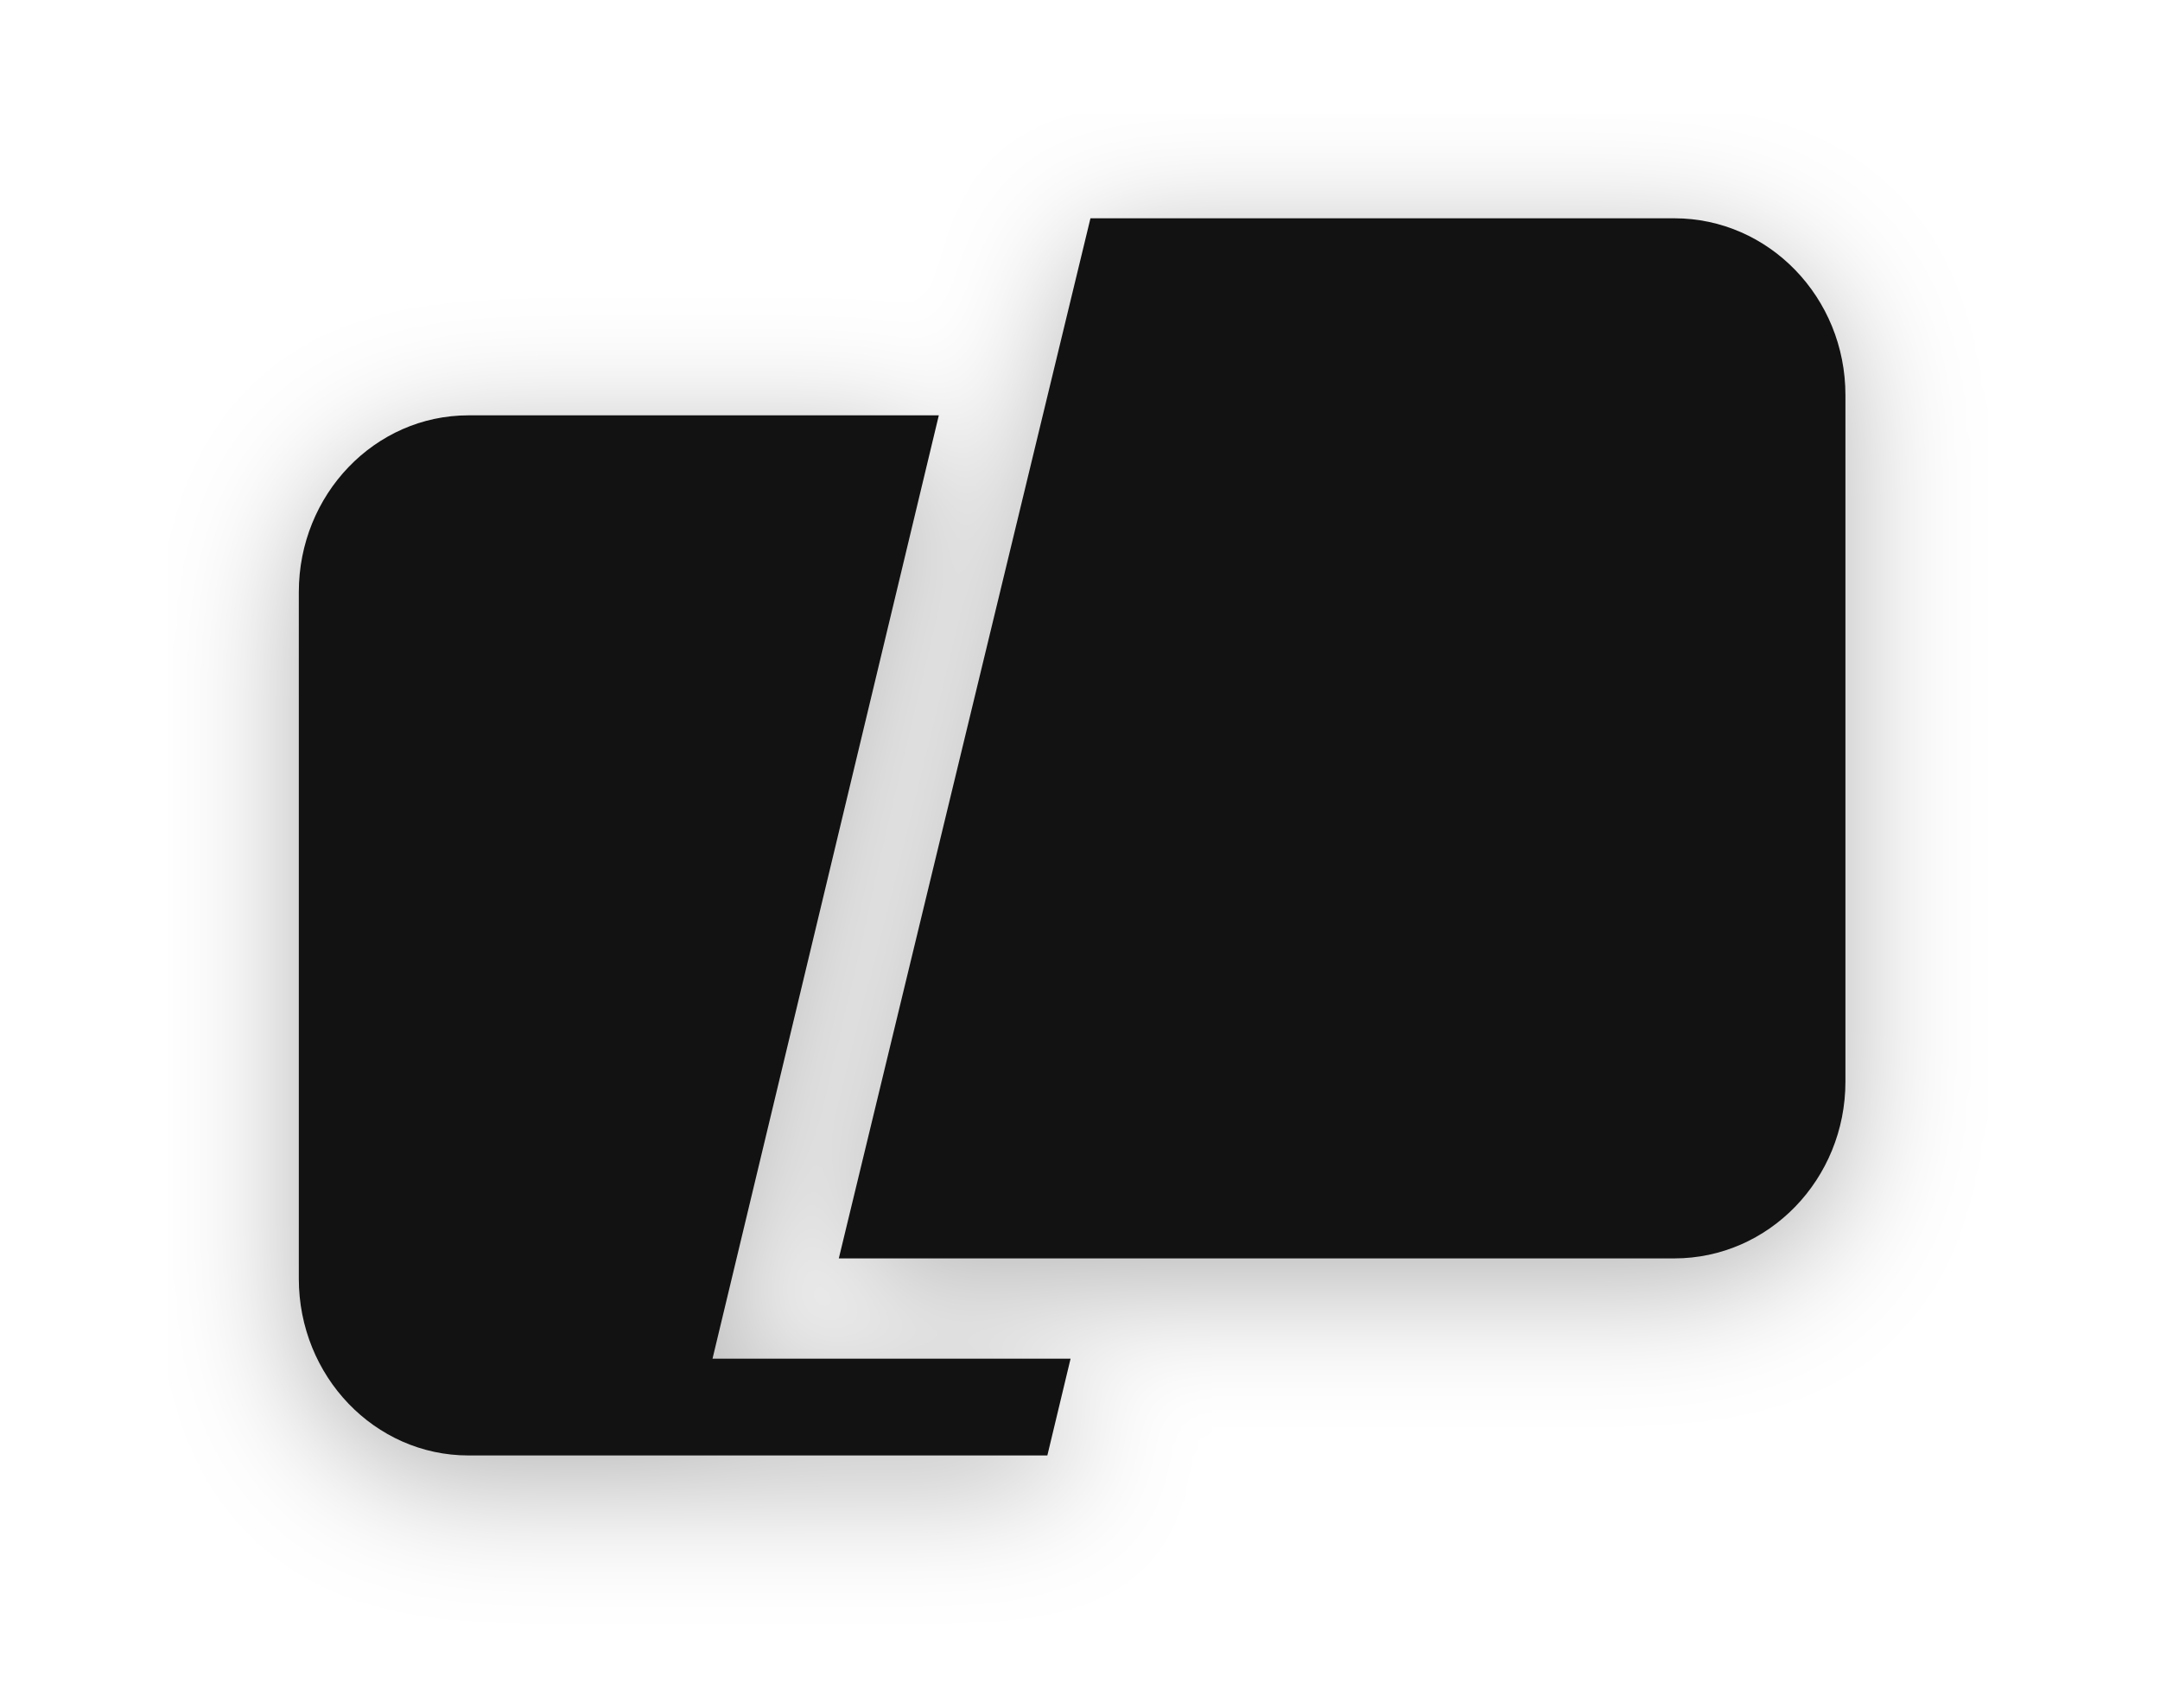
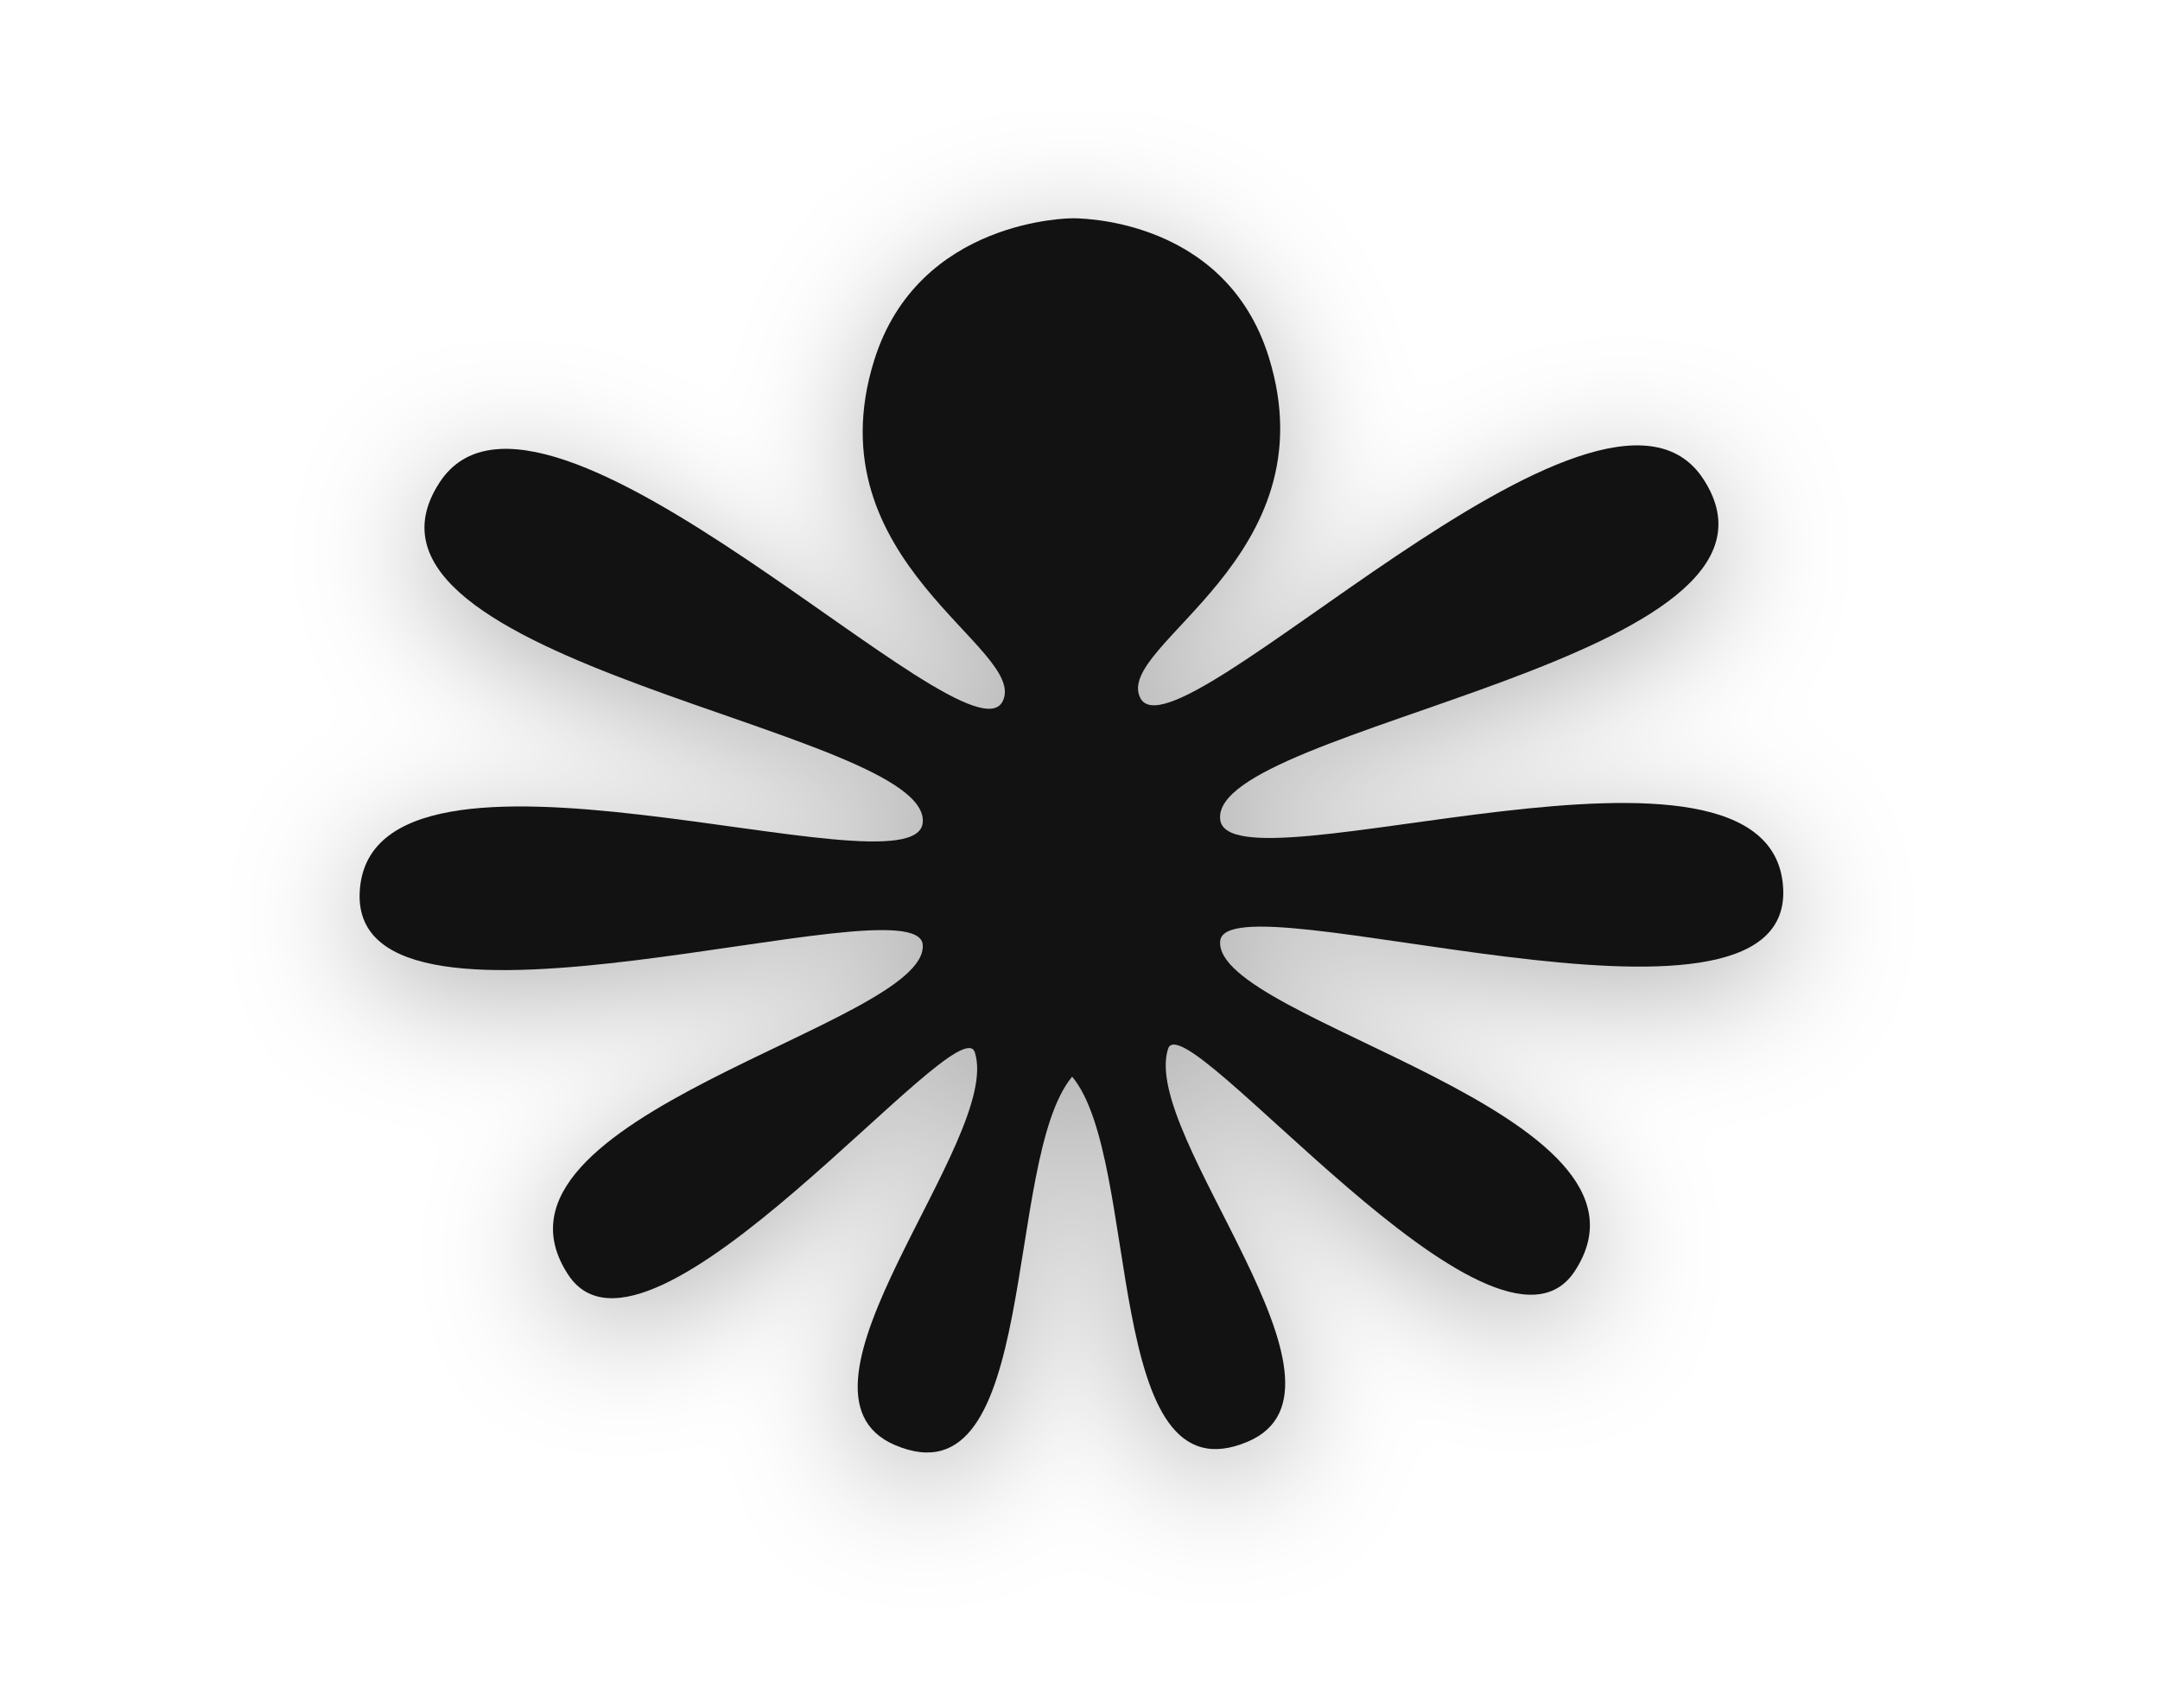
<svg xmlns="http://www.w3.org/2000/svg" width="253" height="200" viewBox="0 0 253 200" fill="none">
  <g filter="url(#filter0_d_8_35)">
-     <path d="M127.725 25.57H196.111C207.181 25.57 216.155 34.843 216.155 46.282V126.695C216.155 138.134 207.181 147.407 196.111 147.407H98.249L127.725 25.57Z" fill="#121212" />
-     <path d="M109.963 48.652H54.873C43.898 48.652 35 57.925 35 69.364V149.777C35 161.216 43.898 170.489 54.873 170.489H122.676L125.395 159.154H83.456L109.963 48.652Z" fill="#121212" />
+     <g transform="translate(42.12, 25.57) scale(0.81415)">
+       <path d="M102.512 0.001C102.512 0.001 80.383 -0.027 74.012 20.501C65.012 49.501 96.314 61.899 92.512 69.501C87.512 79.501 26.224 15.501 11.512 38.001C-5.488 64.001 82.512 73.501 81.012 87.001C79.79 98.001 1.261 69.53 0.012 97.001C-1.147 122.501 80.186 95.001 81.012 104.501C82.012 116.001 15.012 129.176 30.012 152.001C41.512 169.501 86.247 112.922 88.512 120.001C92.512 132.501 59.012 168.801 77.012 176.501C98.012 185.486 92.512 135.501 102.512 123.501C105.429 120.001 102.512 0.001 102.512 0.001Z" fill="#121212" />
+       <path d="M102.512 0.001C102.512 0.001 124.438 -0.527 130.809 20.001C139.809 49.001 108.507 61.399 112.309 69.001C117.309 79.001 178.597 15.001 193.309 37.501C210.309 63.501 122.309 73.001 123.809 86.501C125.031 97.501 203.56 69.03 204.809 96.501C205.968 122.001 124.635 94.501 123.809 104.001C122.809 115.501 189.809 128.676 174.809 151.501C163.309 169.001 118.574 112.422 116.309 119.501C112.309 132.001 145.809 168.301 127.809 176.001C106.809 184.986 112.512 135.501 102.512 123.501C99.596 120.001 102.512 0.001 102.512 0.001Z" fill="#121212" />
+     </g>
  </g>
  <defs>
    <filter id="filter0_d_8_35" x="19.784" y="13.398" width="213.567" height="178.914" filterUnits="userSpaceOnUse" color-interpolation-filters="sRGB">
      <feFlood flood-opacity="0" result="BackgroundImageFix" />
      <feColorMatrix in="SourceAlpha" type="matrix" values="0 0 0 0 0 0 0 0 0 0 0 0 0 0 0 0 0 0 127 0" result="hardAlpha" />
      <feOffset dy="3.043" />
      <feGaussianBlur stdDeviation="7.608" />
      <feColorMatrix type="matrix" values="0 0 0 0 0 0 0 0 0 0 0 0 0 0 0 0 0 0 0.3 0" />
      <feBlend mode="normal" in2="BackgroundImageFix" result="effect1_dropShadow_8_35" />
      <feBlend mode="normal" in="SourceGraphic" in2="effect1_dropShadow_8_35" result="shape" />
    </filter>
  </defs>
</svg>
